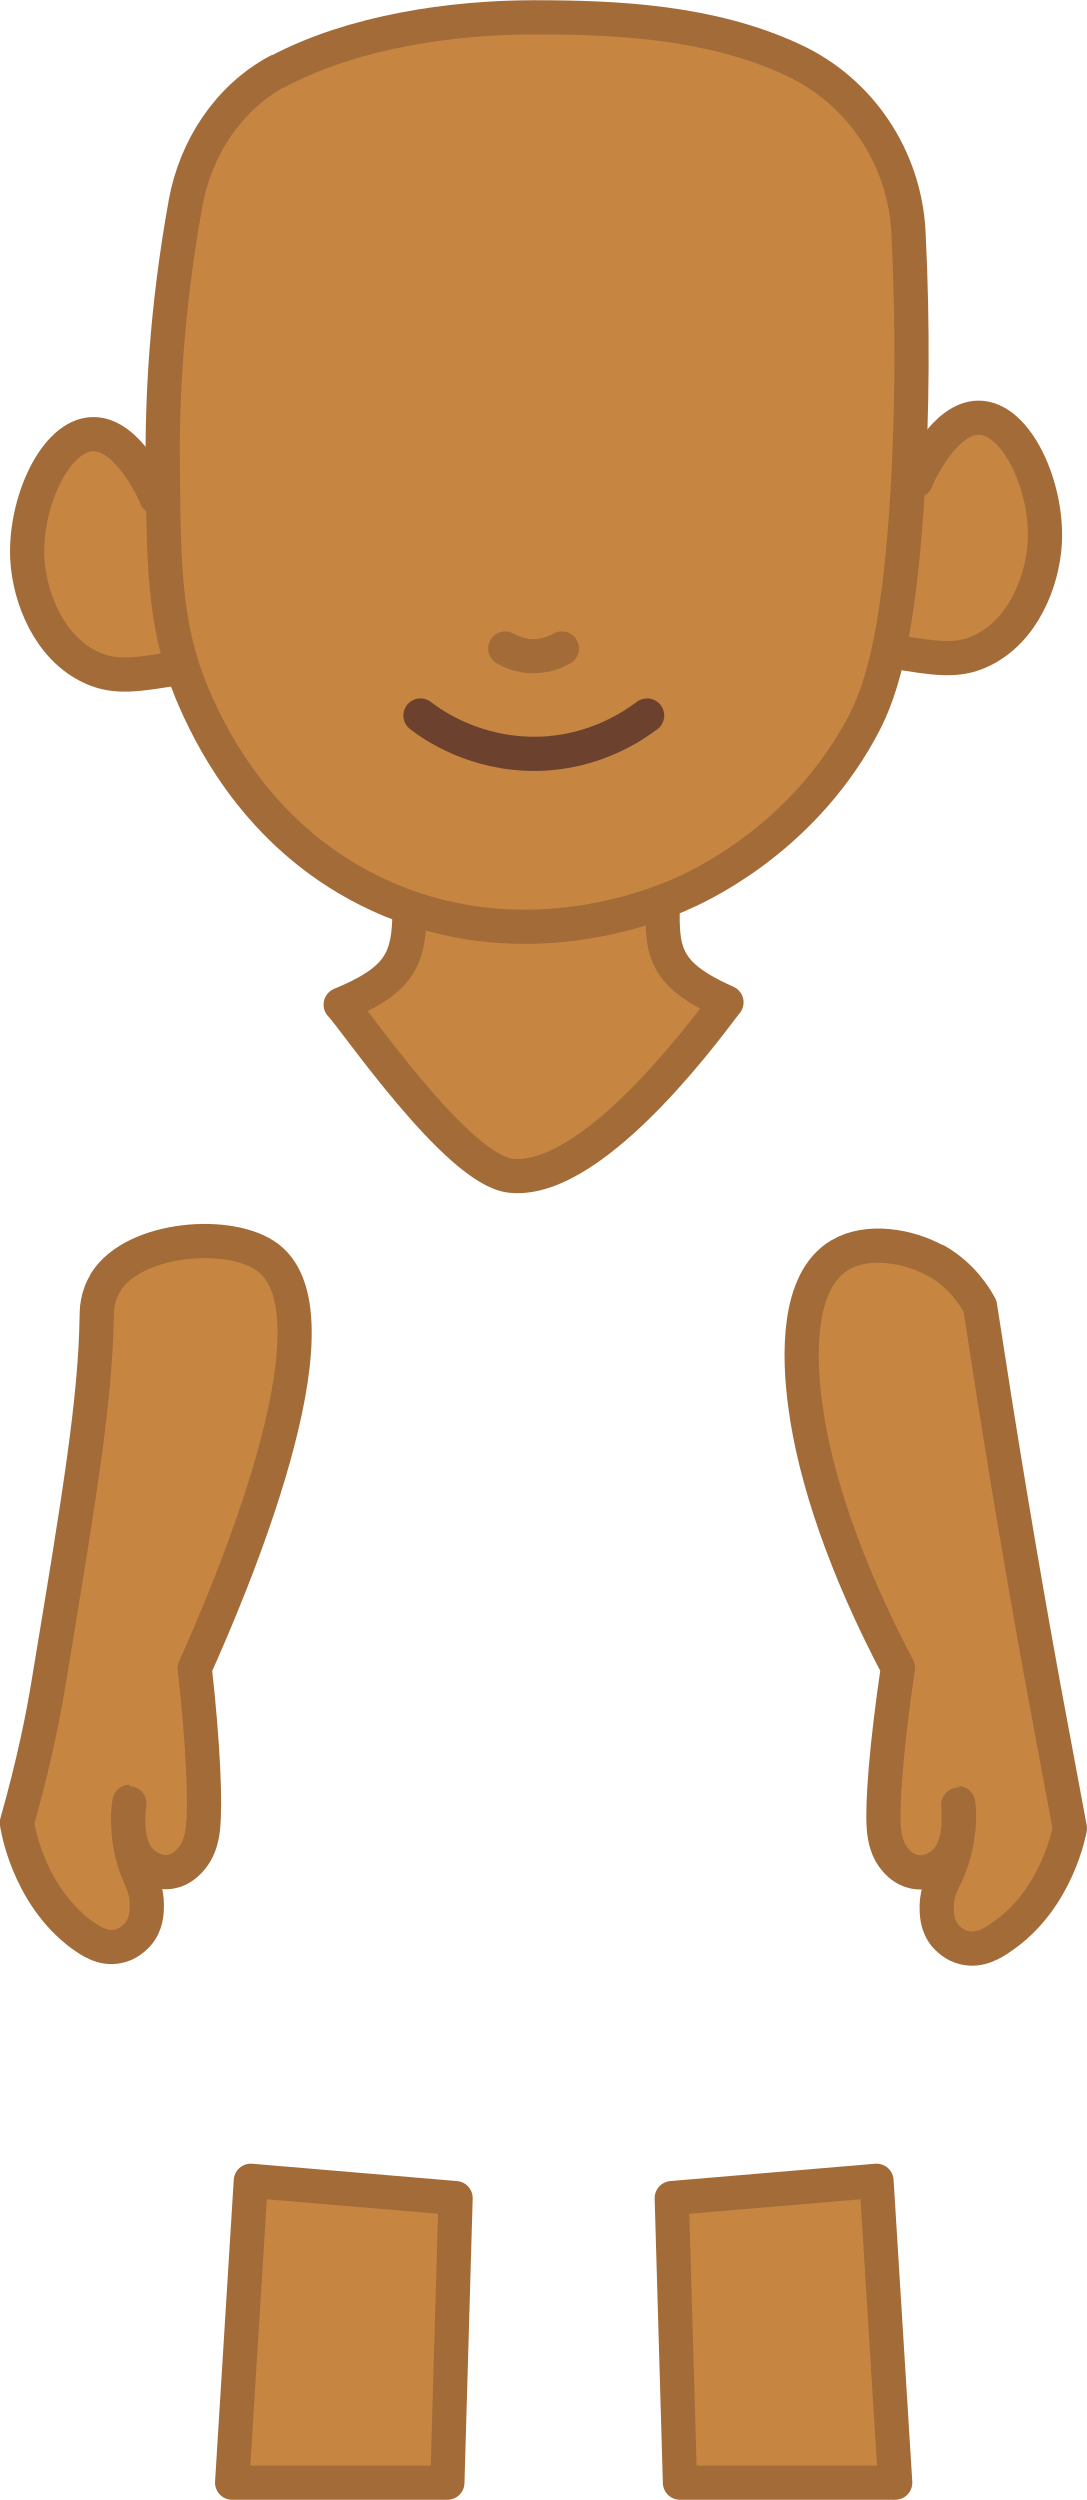
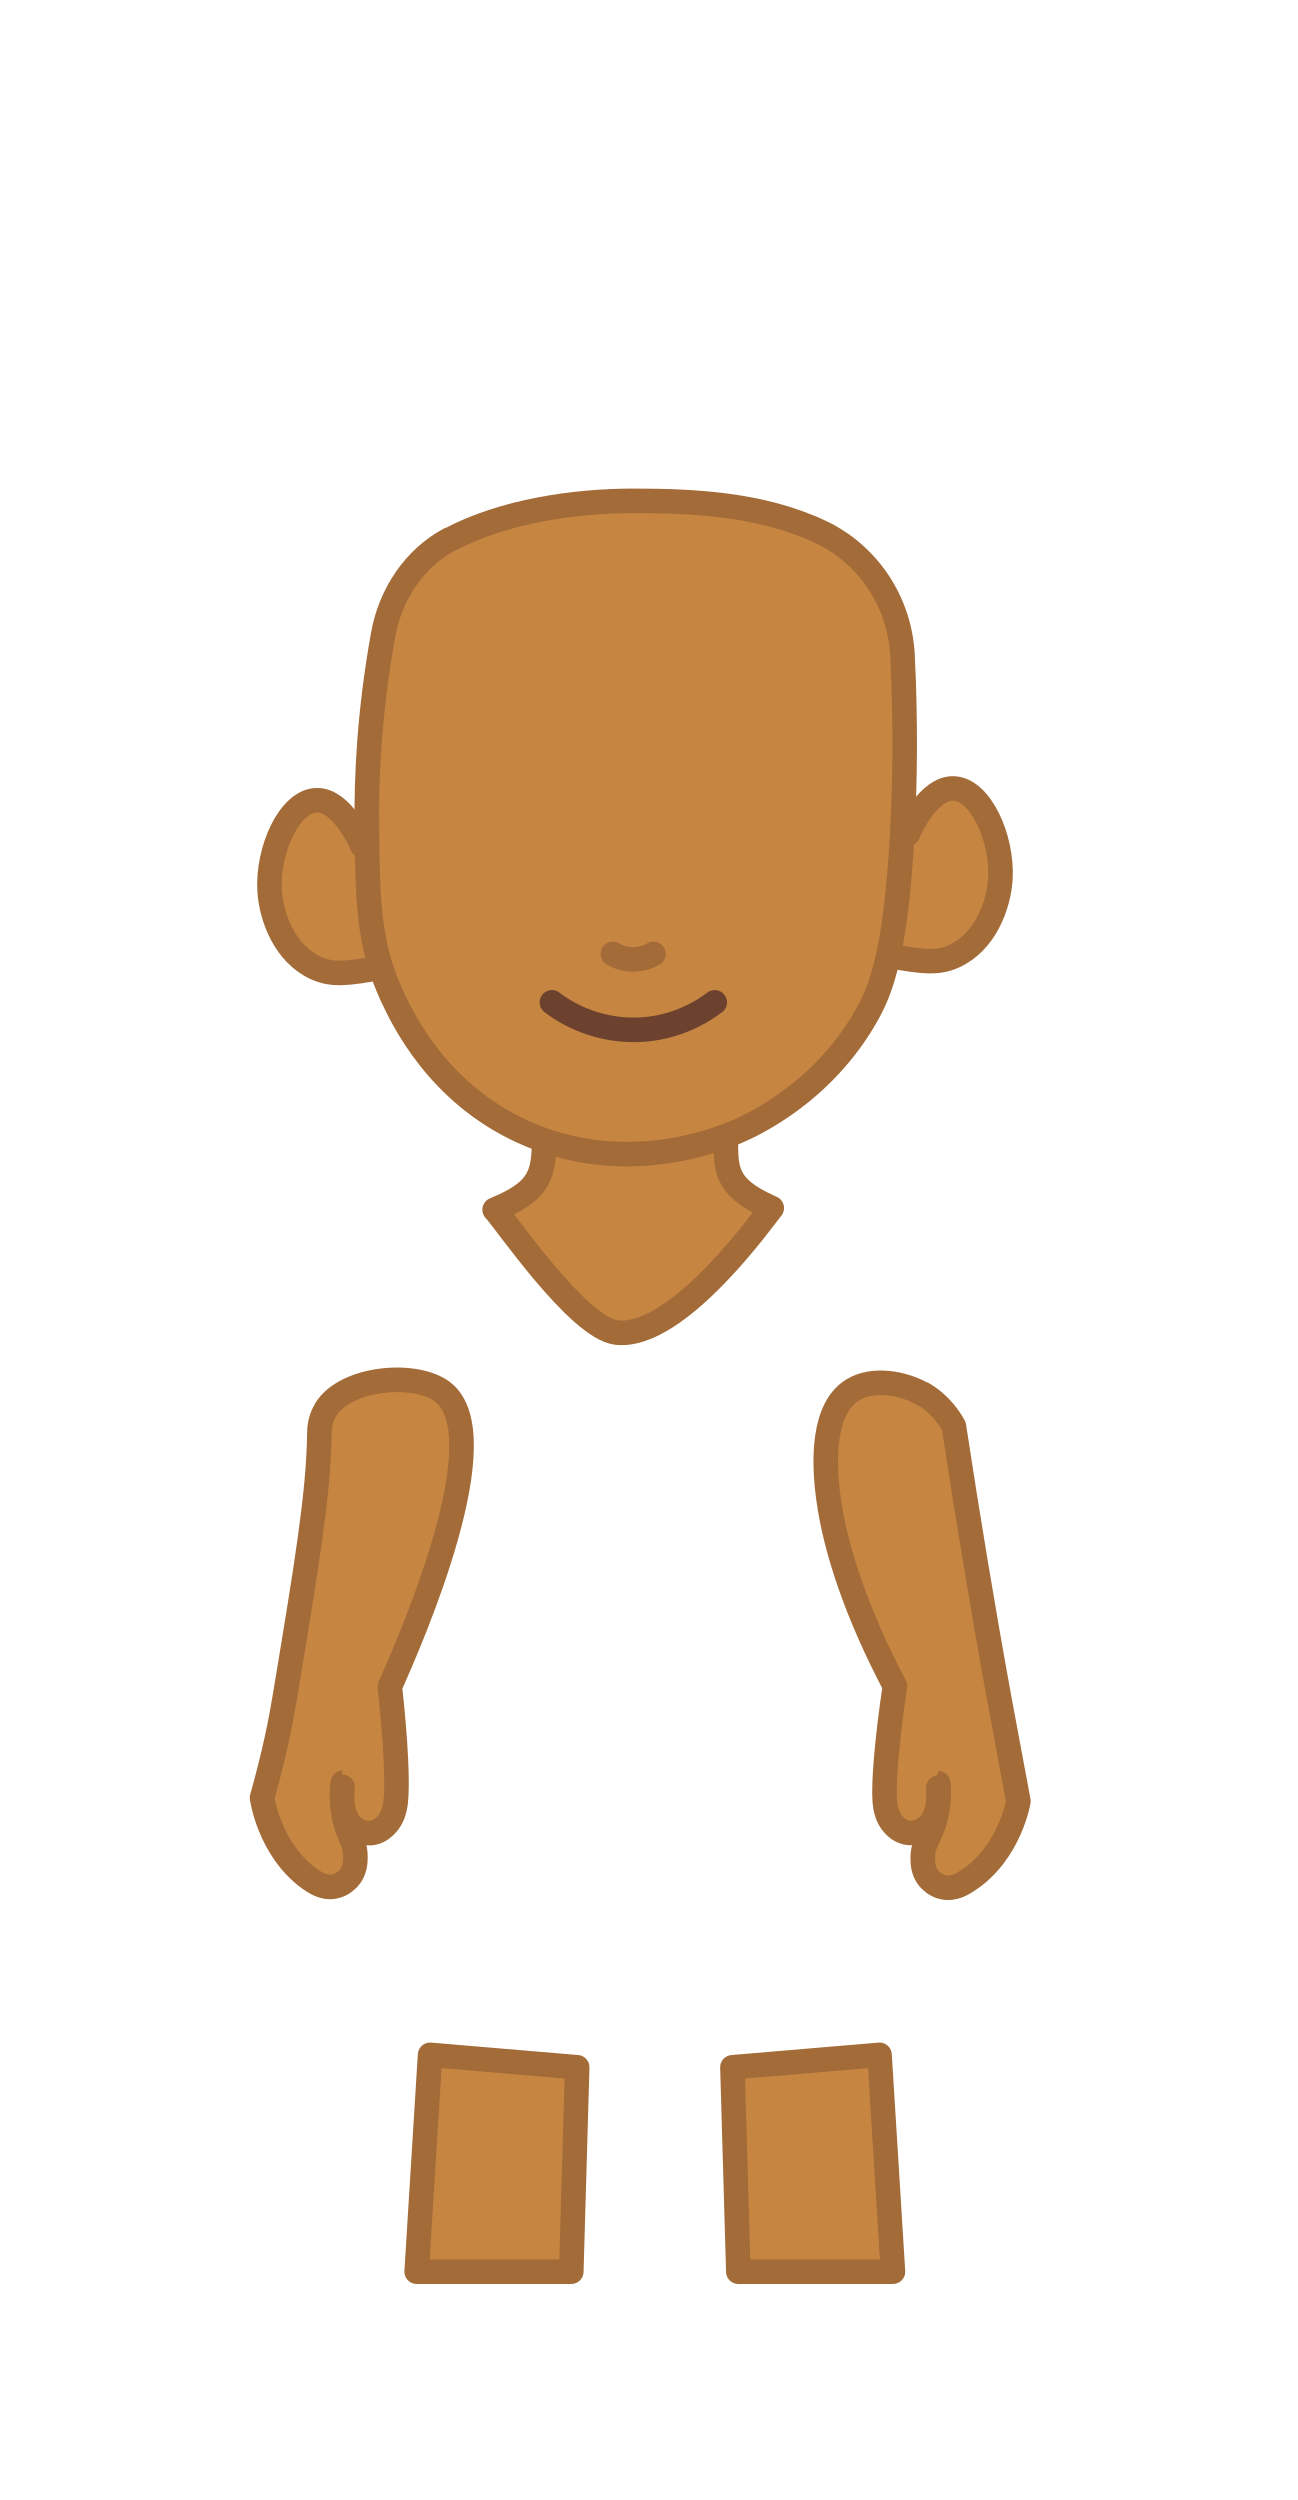
- <svg xmlns="http://www.w3.org/2000/svg" id="skin_olive" viewBox="0 0 23.83 54.82">
-   <path d="M5.09,54.44h4.72c.06-2.08.12-4.16.18-6.24l-4.49-.38c-.14,2.21-.27,4.41-.41,6.62Z" fill="#c68642" stroke="#a36b38" stroke-linecap="round" stroke-linejoin="round" stroke-width=".75" />
-   <path d="M19.63,54.44h-4.72c-.06-2.08-.12-4.16-.18-6.24l4.49-.38c.14,2.21.27,4.41.41,6.62Z" fill="#c68642" stroke="#a36b38" stroke-linecap="round" stroke-linejoin="round" stroke-width=".75" />
-   <path d="M20.08,10.54c.08-.17.63-1.38,1.38-1.38.84,0,1.52,1.52,1.45,2.75-.05.83-.47,1.94-1.41,2.37-.52.24-1,.16-1.95,0-1.43-.24-2.19-.36-2.6-.99-.59-.92-.29-2.71.92-3.21.69-.28,1.54-.09,2.22.46Z" fill="#c68642" stroke="#a36b38" stroke-linecap="round" stroke-linejoin="round" stroke-width=".75" />
-   <path d="M3.43,10.9c-.08-.17-.63-1.38-1.38-1.38-.84,0-1.52,1.52-1.45,2.75.05.83.47,1.94,1.41,2.37.52.24,1,.16,1.95,0,1.43-.24,2.19-.36,2.6-.99.59-.92.29-2.71-.92-3.21-.69-.28-1.54-.09-2.22.46Z" fill="#c68642" stroke="#a36b38" stroke-linecap="round" stroke-linejoin="round" stroke-width=".75" />
-   <path id="Neck" d="M8.97,18.75c0,1.99.24,2.56-1.5,3.28.27.26,2.54,3.61,3.72,3.75,1.9.22,4.59-3.64,4.74-3.8-1.73-.77-1.37-1.34-1.37-3.26-1.86.01-3.72.02-5.58.03Z" fill="#c68642" stroke="#a36b38" stroke-linecap="round" stroke-linejoin="round" stroke-width=".75" />
-   <path id="Face" d="M6.09,1.56c-1.08.58-1.8,1.68-2.02,2.89-.43,2.38-.52,4.38-.5,5.85.02,2.29.04,3.62.77,5.2.34.73,1.4,2.95,3.97,4.13,3.08,1.42,5.97.26,6.57,0,.4-.17,2.62-1.16,3.97-3.59.39-.7.87-1.8,1.07-5.58.07-1.39.11-3.22,0-5.39-.09-1.62-1.06-3.08-2.54-3.76-1.81-.84-3.88-.93-5.67-.93s-3.97.31-5.62,1.19Z" fill="#c68642" stroke="#a36b38" stroke-linecap="round" stroke-linejoin="round" stroke-width=".75" />
-   <path d="M9.22,15.69c.27.21,1.2.86,2.56.84,1.26-.02,2.13-.63,2.41-.84" fill="none" stroke="#6c412e" stroke-linecap="round" stroke-linejoin="round" stroke-width=".75" />
-   <path d="M2.32,28.12c-.2.31-.2.63-.2.77-.03,1.81-.37,3.89-1.06,8.04-.11.68-.32,1.74-.69,3.04,0,0,.21,1.56,1.43,2.46.16.11.44.32.78.25.23-.04.38-.2.43-.25.21-.23.21-.52.21-.66,0-.31-.11-.52-.18-.69-.35-.82-.19-1.57-.2-1.57-.01,0-.17,1.02.34,1.38.06.04.29.21.58.15.21-.04.34-.18.4-.24.19-.2.26-.45.29-.7.06-.53.01-1.82-.18-3.52.72-1.6,3.34-7.68,1.61-9-.81-.62-2.93-.46-3.56.53Z" fill="#c68642" stroke="#a36b38" stroke-linecap="round" stroke-linejoin="round" stroke-width=".75" />
-   <path d="M20.54,27.65c.55.32.83.77.95.99.42,2.75.88,5.55,1.4,8.39.19,1.03.38,2.05.57,3.06,0,0-.26,1.56-1.52,2.4-.16.11-.45.3-.79.22-.23-.05-.37-.21-.42-.26-.2-.24-.19-.52-.19-.67.01-.31.13-.51.21-.68.38-.81.25-1.56.26-1.56.01,0,.14,1.02-.39,1.37-.06.04-.3.2-.59.13-.21-.05-.34-.19-.39-.25-.18-.2-.24-.46-.26-.71-.04-.53.06-1.82.31-3.51-1.15-2.18-1.82-4.16-2.03-5.74-.15-1.09-.19-2.75.76-3.31.59-.35,1.49-.22,2.12.14Z" fill="#c68642" stroke="#a36b38" stroke-linecap="round" stroke-linejoin="round" stroke-width=".75" />
-   <path d="M12.32,14.22c-.1.06-.31.16-.61.17-.31,0-.53-.11-.63-.17" fill="#c68642" stroke="#a36b38" stroke-linecap="round" stroke-linejoin="round" stroke-width=".75" />
+ <svg xmlns="http://www.w3.org/2000/svg" id="skin_olive" viewBox="0 0 39.6 76.32">
+   <path d="M12.72,69.35h4.72c.06-2.08.12-4.16.18-6.24l-4.49-.38c-.14,2.21-.27,4.41-.41,6.62Z" fill="#c68642" stroke="#a36b38" stroke-linecap="round" stroke-linejoin="round" stroke-width=".75" />
+   <path d="M27.26,69.35h-4.72c-.06-2.08-.12-4.16-.18-6.24l4.49-.38c.14,2.21.27,4.41.41,6.62Z" fill="#c68642" stroke="#a36b38" stroke-linecap="round" stroke-linejoin="round" stroke-width=".75" />
+   <path d="M27.71,25.45c.08-.17.63-1.38,1.38-1.38.84,0,1.52,1.52,1.45,2.75-.05.83-.47,1.94-1.41,2.37-.52.24-1,.16-1.95,0-1.43-.24-2.19-.36-2.6-.99-.59-.92-.29-2.71.92-3.21.69-.28,1.54-.09,2.22.46Z" fill="#c68642" stroke="#a36b38" stroke-linecap="round" stroke-linejoin="round" stroke-width=".75" />
+   <path d="M11.06,25.81c-.08-.17-.63-1.38-1.38-1.38-.84,0-1.52,1.52-1.45,2.75.05.83.47,1.94,1.41,2.37.52.24,1,.16,1.95,0,1.43-.24,2.19-.36,2.6-.99.59-.92.29-2.71-.92-3.21-.69-.28-1.54-.09-2.22.46Z" fill="#c68642" stroke="#a36b38" stroke-linecap="round" stroke-linejoin="round" stroke-width=".75" />
+   <path id="Neck" d="M16.6,33.65c0,1.99.24,2.56-1.5,3.28.27.26,2.54,3.61,3.72,3.75,1.9.22,4.59-3.64,4.74-3.8-1.73-.77-1.37-1.34-1.37-3.26-1.86.01-3.72.02-5.58.03Z" fill="#c68642" stroke="#a36b38" stroke-linecap="round" stroke-linejoin="round" stroke-width=".75" />
+   <path id="Face" d="M13.72,16.47c-1.08.58-1.8,1.68-2.02,2.89-.43,2.38-.52,4.38-.5,5.85.02,2.29.04,3.62.77,5.2.34.73,1.4,2.95,3.97,4.13,3.08,1.42,5.97.26,6.57,0,.4-.17,2.62-1.16,3.97-3.59.39-.7.87-1.8,1.07-5.58.07-1.39.11-3.22,0-5.39-.09-1.62-1.06-3.08-2.54-3.76-1.81-.84-3.88-.93-5.67-.93s-3.97.31-5.62,1.19Z" fill="#c68642" stroke="#a36b38" stroke-linecap="round" stroke-linejoin="round" stroke-width=".75" />
+   <path d="M16.85,30.6c.27.21,1.2.86,2.56.84,1.26-.02,2.13-.63,2.41-.84" fill="none" stroke="#6c412e" stroke-linecap="round" stroke-linejoin="round" stroke-width=".75" />
+   <path d="M9.95,43.03c-.2.31-.2.63-.2.77-.03,1.81-.37,3.89-1.06,8.04-.11.68-.32,1.74-.69,3.04,0,0,.21,1.56,1.43,2.46.16.11.44.32.78.25.23-.04.38-.2.43-.25.21-.23.21-.52.21-.66,0-.31-.11-.52-.18-.69-.35-.82-.19-1.57-.2-1.57-.01,0-.17,1.02.34,1.38.06.04.29.21.58.15.21-.04.34-.18.4-.24.19-.2.26-.45.29-.7.06-.53.01-1.82-.18-3.52.72-1.6,3.34-7.68,1.61-9-.81-.62-2.93-.46-3.56.53Z" fill="#c68642" stroke="#a36b38" stroke-linecap="round" stroke-linejoin="round" stroke-width=".75" />
+   <path d="M28.17,42.55c.55.32.83.77.95.99.42,2.75.88,5.55,1.4,8.39.19,1.03.38,2.05.57,3.06,0,0-.26,1.56-1.52,2.4-.16.11-.45.3-.79.22-.23-.05-.37-.21-.42-.26-.2-.24-.19-.52-.19-.67.01-.31.13-.51.21-.68.38-.81.25-1.56.26-1.56.01,0,.14,1.02-.39,1.37-.06.04-.3.2-.59.13-.21-.05-.34-.19-.39-.25-.18-.2-.24-.46-.26-.71-.04-.53.06-1.82.31-3.51-1.15-2.18-1.82-4.16-2.03-5.74-.15-1.09-.19-2.75.76-3.31.59-.35,1.49-.22,2.12.14Z" fill="#c68642" stroke="#a36b38" stroke-linecap="round" stroke-linejoin="round" stroke-width=".75" />
+   <path d="M19.95,29.12c-.1.06-.31.16-.61.17-.31,0-.53-.11-.63-.17" fill="#c68642" stroke="#a36b38" stroke-linecap="round" stroke-linejoin="round" stroke-width=".75" />
</svg>
